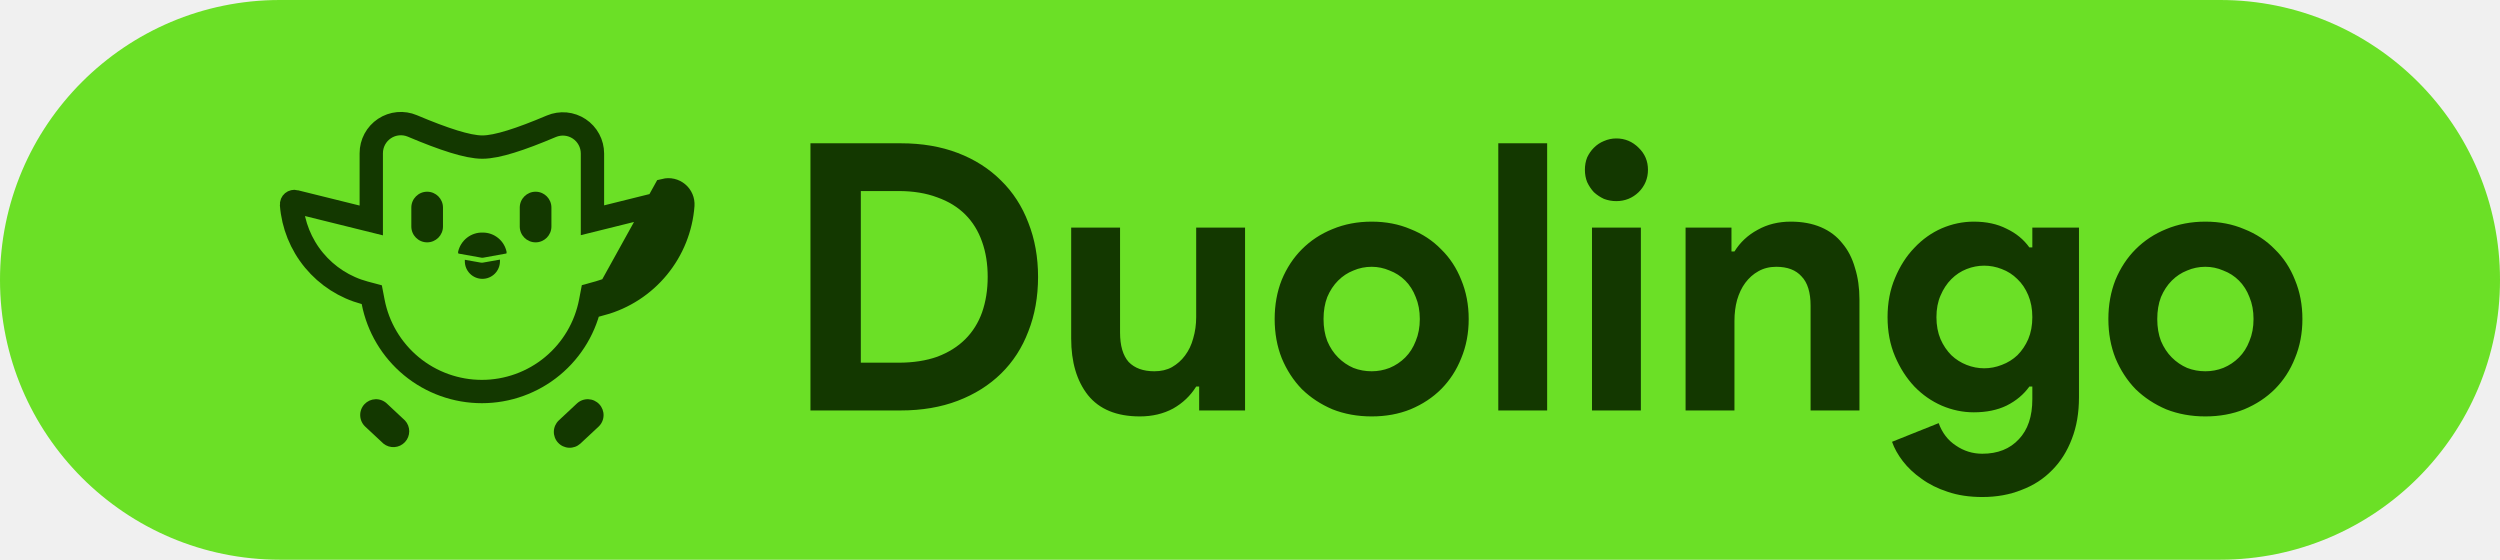
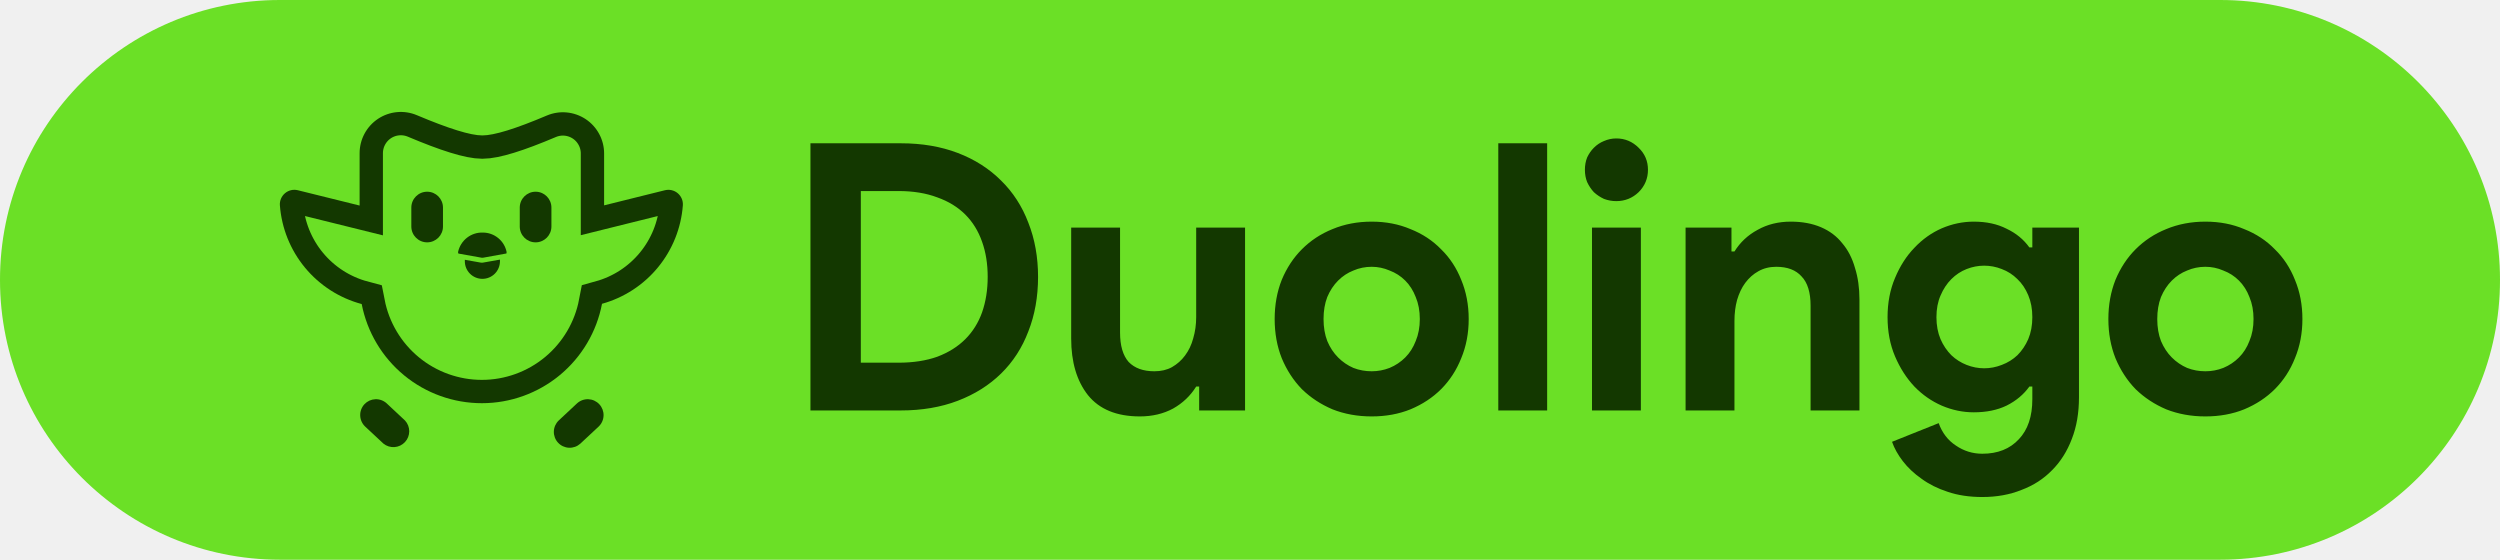
<svg xmlns="http://www.w3.org/2000/svg" width="134" height="30" viewBox="0 0 134 30" fill="none">
-   <path d="M0 15C0 6.716 6.716 0 15 0H119C127.284 0 134 6.716 134 15V15C134 23.284 127.284 30 119 30H15C6.716 30 0 23.284 0 15V15Z" fill="#6BE026" />
+   <path d="M0 15C0 6.716 6.716 0 15 0H119C127.284 0 134 6.716 134 15C134 23.284 127.284 30 119 30H15C6.716 30 0 23.284 0 15Z" fill="#6BE026" />
  <path d="M43.44 7.68H48.28C49.413 7.68 50.433 7.853 51.34 8.2C52.247 8.547 53.02 9.04 53.66 9.68C54.3 10.307 54.787 11.06 55.12 11.94C55.467 12.82 55.64 13.787 55.64 14.84C55.64 15.907 55.467 16.88 55.12 17.76C54.787 18.64 54.3 19.393 53.66 20.02C53.02 20.647 52.247 21.133 51.34 21.48C50.433 21.827 49.413 22 48.28 22H43.44V7.68ZM48.16 19.44C48.947 19.44 49.64 19.333 50.24 19.12C50.84 18.893 51.34 18.58 51.74 18.18C52.14 17.78 52.44 17.3 52.64 16.74C52.84 16.167 52.94 15.533 52.94 14.84C52.94 14.147 52.84 13.52 52.64 12.96C52.44 12.387 52.14 11.9 51.74 11.5C51.34 11.1 50.84 10.793 50.24 10.58C49.64 10.353 48.947 10.24 48.16 10.24H46.14V19.44H48.16ZM64.275 20.72H64.115C63.808 21.213 63.395 21.607 62.875 21.9C62.355 22.18 61.762 22.32 61.095 22.32C59.855 22.32 58.928 21.94 58.315 21.18C57.715 20.42 57.415 19.407 57.415 18.14V12.2H60.035V17.82C60.035 18.527 60.188 19.053 60.495 19.4C60.815 19.733 61.275 19.9 61.875 19.9C62.235 19.9 62.548 19.827 62.815 19.68C63.095 19.52 63.328 19.313 63.515 19.06C63.715 18.793 63.862 18.487 63.955 18.14C64.062 17.78 64.115 17.4 64.115 17V12.2H66.735V22H64.275V20.72ZM73.522 11.88C74.282 11.88 74.975 12.013 75.602 12.28C76.242 12.533 76.788 12.893 77.242 13.36C77.708 13.813 78.068 14.36 78.322 15C78.588 15.64 78.722 16.34 78.722 17.1C78.722 17.86 78.588 18.56 78.322 19.2C78.068 19.84 77.708 20.393 77.242 20.86C76.788 21.313 76.242 21.673 75.602 21.94C74.975 22.193 74.282 22.32 73.522 22.32C72.762 22.32 72.062 22.193 71.422 21.94C70.795 21.673 70.248 21.313 69.782 20.86C69.328 20.393 68.968 19.84 68.702 19.2C68.448 18.56 68.322 17.86 68.322 17.1C68.322 16.34 68.448 15.64 68.702 15C68.968 14.36 69.328 13.813 69.782 13.36C70.248 12.893 70.795 12.533 71.422 12.28C72.062 12.013 72.762 11.88 73.522 11.88ZM73.522 19.9C73.855 19.9 74.175 19.84 74.482 19.72C74.802 19.587 75.082 19.4 75.322 19.16C75.562 18.92 75.748 18.627 75.882 18.28C76.028 17.933 76.102 17.54 76.102 17.1C76.102 16.66 76.028 16.267 75.882 15.92C75.748 15.573 75.562 15.28 75.322 15.04C75.082 14.8 74.802 14.62 74.482 14.5C74.175 14.367 73.855 14.3 73.522 14.3C73.175 14.3 72.848 14.367 72.542 14.5C72.235 14.62 71.962 14.8 71.722 15.04C71.482 15.28 71.288 15.573 71.142 15.92C71.008 16.267 70.942 16.66 70.942 17.1C70.942 17.54 71.008 17.933 71.142 18.28C71.288 18.627 71.482 18.92 71.722 19.16C71.962 19.4 72.235 19.587 72.542 19.72C72.848 19.84 73.175 19.9 73.522 19.9ZM80.308 22V7.68H82.927V22H80.308ZM86.631 10.78C86.404 10.78 86.184 10.74 85.971 10.66C85.771 10.567 85.591 10.447 85.431 10.3C85.284 10.14 85.164 9.96 85.071 9.76C84.991 9.56 84.951 9.34 84.951 9.1C84.951 8.86 84.991 8.64 85.071 8.44C85.164 8.24 85.284 8.067 85.431 7.92C85.591 7.76 85.771 7.64 85.971 7.56C86.184 7.467 86.404 7.42 86.631 7.42C87.097 7.42 87.497 7.587 87.831 7.92C88.164 8.24 88.331 8.633 88.331 9.1C88.331 9.567 88.164 9.967 87.831 10.3C87.497 10.62 87.097 10.78 86.631 10.78ZM85.331 22V12.2H87.951V22H85.331ZM92.807 13.48H92.967C93.273 12.987 93.687 12.6 94.207 12.32C94.727 12.027 95.32 11.88 95.987 11.88C96.6 11.88 97.14 11.98 97.607 12.18C98.073 12.38 98.453 12.667 98.747 13.04C99.053 13.4 99.28 13.84 99.427 14.36C99.587 14.867 99.667 15.433 99.667 16.06V22H97.047V16.38C97.047 15.673 96.887 15.153 96.567 14.82C96.26 14.473 95.807 14.3 95.207 14.3C94.847 14.3 94.527 14.38 94.247 14.54C93.98 14.687 93.747 14.893 93.547 15.16C93.36 15.413 93.213 15.72 93.107 16.08C93.013 16.427 92.967 16.8 92.967 17.2V22H90.347V12.2H92.807V13.48ZM106.253 26.64C105.56 26.64 104.94 26.547 104.393 26.36C103.86 26.187 103.393 25.953 102.993 25.66C102.593 25.38 102.26 25.067 101.993 24.72C101.727 24.373 101.533 24.027 101.413 23.68L103.913 22.68C104.1 23.2 104.407 23.6 104.833 23.88C105.26 24.173 105.733 24.32 106.253 24.32C107.08 24.32 107.733 24.06 108.213 23.54C108.693 23.033 108.933 22.32 108.933 21.4V20.72H108.773C108.467 21.147 108.06 21.487 107.553 21.74C107.06 21.98 106.473 22.1 105.793 22.1C105.207 22.1 104.633 21.98 104.073 21.74C103.527 21.5 103.04 21.16 102.613 20.72C102.187 20.267 101.84 19.727 101.573 19.1C101.307 18.473 101.173 17.773 101.173 17C101.173 16.227 101.307 15.527 101.573 14.9C101.84 14.26 102.187 13.72 102.613 13.28C103.04 12.827 103.527 12.48 104.073 12.24C104.633 12 105.207 11.88 105.793 11.88C106.473 11.88 107.06 12.007 107.553 12.26C108.06 12.5 108.467 12.833 108.773 13.26H108.933V12.2H111.433V21.3C111.433 22.127 111.307 22.867 111.053 23.52C110.8 24.187 110.447 24.747 109.993 25.2C109.54 25.667 108.993 26.02 108.353 26.26C107.727 26.513 107.027 26.64 106.253 26.64ZM106.353 19.74C106.673 19.74 106.987 19.68 107.293 19.56C107.613 19.44 107.893 19.267 108.133 19.04C108.373 18.8 108.567 18.513 108.713 18.18C108.86 17.833 108.933 17.44 108.933 17C108.933 16.56 108.86 16.167 108.713 15.82C108.567 15.473 108.373 15.187 108.133 14.96C107.893 14.72 107.613 14.54 107.293 14.42C106.987 14.3 106.673 14.24 106.353 14.24C106.033 14.24 105.72 14.3 105.413 14.42C105.107 14.54 104.833 14.72 104.593 14.96C104.353 15.2 104.16 15.493 104.013 15.84C103.867 16.173 103.793 16.56 103.793 17C103.793 17.44 103.867 17.833 104.013 18.18C104.16 18.513 104.353 18.8 104.593 19.04C104.833 19.267 105.107 19.44 105.413 19.56C105.72 19.68 106.033 19.74 106.353 19.74ZM118.209 11.88C118.969 11.88 119.663 12.013 120.289 12.28C120.929 12.533 121.476 12.893 121.929 13.36C122.396 13.813 122.756 14.36 123.009 15C123.276 15.64 123.409 16.34 123.409 17.1C123.409 17.86 123.276 18.56 123.009 19.2C122.756 19.84 122.396 20.393 121.929 20.86C121.476 21.313 120.929 21.673 120.289 21.94C119.663 22.193 118.969 22.32 118.209 22.32C117.449 22.32 116.749 22.193 116.109 21.94C115.483 21.673 114.936 21.313 114.469 20.86C114.016 20.393 113.656 19.84 113.389 19.2C113.136 18.56 113.009 17.86 113.009 17.1C113.009 16.34 113.136 15.64 113.389 15C113.656 14.36 114.016 13.813 114.469 13.36C114.936 12.893 115.483 12.533 116.109 12.28C116.749 12.013 117.449 11.88 118.209 11.88ZM118.209 19.9C118.543 19.9 118.863 19.84 119.169 19.72C119.489 19.587 119.769 19.4 120.009 19.16C120.249 18.92 120.436 18.627 120.569 18.28C120.716 17.933 120.789 17.54 120.789 17.1C120.789 16.66 120.716 16.267 120.569 15.92C120.436 15.573 120.249 15.28 120.009 15.04C119.769 14.8 119.489 14.62 119.169 14.5C118.863 14.367 118.543 14.3 118.209 14.3C117.863 14.3 117.536 14.367 117.229 14.5C116.923 14.62 116.649 14.8 116.409 15.04C116.169 15.28 115.976 15.573 115.829 15.92C115.696 16.267 115.629 16.66 115.629 17.1C115.629 17.54 115.696 17.933 115.829 18.28C115.976 18.627 116.169 18.92 116.409 19.16C116.649 19.4 116.923 19.587 117.229 19.72C117.536 19.84 117.863 19.9 118.209 19.9Z" fill="#133800" />
  <path fill-rule="evenodd" clip-rule="evenodd" d="M19.532 21.668C19.608 21.587 19.699 21.521 19.8 21.474C19.902 21.428 20.011 21.402 20.122 21.398C20.234 21.394 20.345 21.412 20.449 21.451C20.554 21.49 20.649 21.549 20.731 21.625L21.709 22.54C21.855 22.697 21.935 22.904 21.935 23.118C21.934 23.333 21.853 23.539 21.706 23.696C21.56 23.853 21.36 23.949 21.145 23.964C20.931 23.979 20.72 23.913 20.553 23.778L19.575 22.866C19.411 22.712 19.315 22.5 19.307 22.276C19.299 22.052 19.38 21.833 19.532 21.668ZM32.123 21.668C32.047 21.587 31.956 21.521 31.855 21.474C31.754 21.428 31.644 21.402 31.533 21.398C31.422 21.394 31.311 21.412 31.206 21.451C31.102 21.49 31.006 21.549 30.924 21.625L29.947 22.538C29.786 22.692 29.692 22.904 29.686 23.127C29.68 23.349 29.761 23.566 29.913 23.729C30.064 23.892 30.274 23.989 30.497 23.999C30.72 24.009 30.937 23.931 31.103 23.782L32.081 22.87C32.246 22.716 32.343 22.503 32.351 22.278C32.359 22.053 32.277 21.833 32.123 21.668Z" fill="#133800" />
-   <path d="M36.601 11.004L35.978 10.957C35.896 12.048 35.48 13.087 34.786 13.932C34.092 14.777 33.154 15.388 32.101 15.681L31.727 15.784L31.654 16.166C31.395 17.52 30.673 18.743 29.61 19.623C28.548 20.503 27.212 20.985 25.833 20.986C24.454 20.988 23.117 20.509 22.052 19.631C20.988 18.754 20.263 17.533 20.001 16.179L19.927 15.795L19.549 15.694C18.485 15.409 17.535 14.8 16.832 13.951C16.13 13.103 15.708 12.058 15.625 10.96C15.624 10.936 15.628 10.912 15.637 10.891C15.646 10.869 15.661 10.849 15.679 10.834C15.697 10.819 15.719 10.808 15.742 10.803C15.766 10.797 15.79 10.797 15.813 10.803L15.815 10.804L19.125 11.624L19.9 11.816V11.017V8.21V8.21C19.9 7.949 19.965 7.691 20.088 7.461C20.212 7.23 20.391 7.034 20.609 6.889C20.827 6.745 21.077 6.656 21.338 6.632C21.598 6.608 21.861 6.648 22.102 6.75C22.967 7.116 23.708 7.395 24.32 7.585C24.919 7.77 25.442 7.884 25.853 7.884C26.264 7.884 26.782 7.772 27.373 7.589C27.977 7.403 28.706 7.127 29.554 6.767C29.795 6.666 30.058 6.625 30.318 6.649C30.578 6.674 30.829 6.762 31.047 6.907C31.265 7.052 31.444 7.248 31.567 7.479C31.691 7.71 31.756 7.967 31.756 8.229V8.229V11.007V11.806L32.531 11.614L35.79 10.804L35.79 10.803C35.813 10.798 35.837 10.798 35.861 10.803C35.884 10.808 35.906 10.819 35.924 10.834C35.942 10.85 35.956 10.869 35.966 10.891C35.975 10.913 35.979 10.937 35.977 10.961L36.601 11.004ZM36.601 11.004C36.51 12.223 36.044 13.384 35.269 14.328C34.494 15.273 33.446 15.956 32.268 16.283L35.639 10.197C35.758 10.168 35.882 10.166 36.001 10.194C36.121 10.222 36.232 10.277 36.325 10.356C36.419 10.434 36.493 10.534 36.541 10.647C36.589 10.759 36.609 10.882 36.601 11.004Z" stroke="#133800" stroke-width="1.25" stroke-miterlimit="10" />
+   <mask id="path-4-inside-1_423_45" fill="white">
+     <path d="M35.639 10.197L32.38 11.007V8.229C32.381 7.864 32.291 7.505 32.118 7.184C31.946 6.862 31.697 6.588 31.393 6.386C31.089 6.185 30.739 6.061 30.376 6.027C30.013 5.993 29.647 6.05 29.311 6.192C27.634 6.903 26.482 7.259 25.853 7.259C25.225 7.259 24.055 6.897 22.345 6.174C22.009 6.032 21.643 5.976 21.28 6.01C20.916 6.043 20.567 6.167 20.263 6.368C19.959 6.57 19.71 6.844 19.538 7.165C19.365 7.487 19.275 7.846 19.275 8.21V11.017L15.965 10.197C15.846 10.167 15.722 10.166 15.603 10.193C15.483 10.221 15.372 10.276 15.278 10.355C15.184 10.434 15.11 10.533 15.062 10.646C15.014 10.759 14.993 10.882 15.002 11.004C15.094 12.232 15.565 13.401 16.351 14.35C17.137 15.298 18.198 15.979 19.387 16.297C19.677 17.794 20.479 19.144 21.655 20.114C22.831 21.083 24.309 21.613 25.834 21.611C27.358 21.61 28.835 21.077 30.009 20.104C31.183 19.132 31.982 17.78 32.268 16.283C33.446 15.956 34.494 15.273 35.269 14.328C36.044 13.384 36.51 12.223 36.601 11.004C36.609 10.882 36.589 10.759 36.541 10.647C36.493 10.534 36.419 10.434 36.325 10.356C36.232 10.277 36.121 10.222 36.001 10.194C35.882 10.166 35.758 10.168 35.639 10.197Z" />
+   </mask>
+   <path d="M35.639 10.197L32.38 11.007V8.229C32.381 7.864 32.291 7.505 32.118 7.184C31.946 6.862 31.697 6.588 31.393 6.386C31.089 6.185 30.739 6.061 30.376 6.027C30.013 5.993 29.647 6.05 29.311 6.192C27.634 6.903 26.482 7.259 25.853 7.259C25.225 7.259 24.055 6.897 22.345 6.174C22.009 6.032 21.643 5.976 21.28 6.01C20.916 6.043 20.567 6.167 20.263 6.368C19.959 6.57 19.71 6.844 19.538 7.165C19.365 7.487 19.275 7.846 19.275 8.21V11.017L15.965 10.197C15.846 10.167 15.722 10.166 15.603 10.193C15.483 10.221 15.372 10.276 15.278 10.355C15.184 10.434 15.11 10.533 15.062 10.646C15.014 10.759 14.993 10.882 15.002 11.004C15.094 12.232 15.565 13.401 16.351 14.35C17.137 15.298 18.198 15.979 19.387 16.297C19.677 17.794 20.479 19.144 21.655 20.114C22.831 21.083 24.309 21.613 25.834 21.611C27.358 21.61 28.835 21.077 30.009 20.104C31.183 19.132 31.982 17.78 32.268 16.283C33.446 15.956 34.494 15.273 35.269 14.328C36.044 13.384 36.51 12.223 36.601 11.004C36.609 10.882 36.589 10.759 36.541 10.647C36.493 10.534 36.419 10.434 36.325 10.356C36.232 10.277 36.121 10.222 36.001 10.194C35.882 10.166 35.758 10.168 35.639 10.197Z" stroke="#133800" stroke-width="2.5" stroke-miterlimit="10" mask="url(#path-4-inside-1_423_45)" />
  <path d="M23.744 11.126C23.744 10.657 23.364 10.276 22.895 10.276C22.427 10.276 22.047 10.657 22.047 11.126V12.14C22.047 12.609 22.427 12.99 22.895 12.99C23.364 12.99 23.744 12.609 23.744 12.14V11.126Z" fill="#133800" />
  <path d="M29.556 11.126C29.556 10.657 29.176 10.276 28.708 10.276C28.239 10.276 27.859 10.657 27.859 11.126V12.14C27.859 12.609 28.239 12.99 28.708 12.99C29.176 12.99 29.556 12.609 29.556 12.14V11.126Z" fill="#133800" />
  <path d="M24.554 13.499C24.62 13.198 24.79 12.929 25.033 12.74C25.277 12.551 25.58 12.454 25.888 12.466C26.186 12.467 26.473 12.571 26.703 12.759C26.934 12.947 27.092 13.208 27.153 13.499V13.545C27.153 13.583 27.141 13.597 27.106 13.593L25.89 13.814H25.818L24.601 13.596C24.567 13.596 24.554 13.584 24.554 13.548V13.499Z" fill="#133800" />
  <path fill-rule="evenodd" clip-rule="evenodd" d="M25.863 14.08H25.792L24.915 13.924V14.004C24.915 14.254 25.014 14.493 25.191 14.67C25.367 14.847 25.607 14.946 25.856 14.946C26.106 14.946 26.345 14.847 26.522 14.67C26.698 14.493 26.798 14.254 26.798 14.004V13.915L25.863 14.08Z" fill="#133800" />
</svg>
